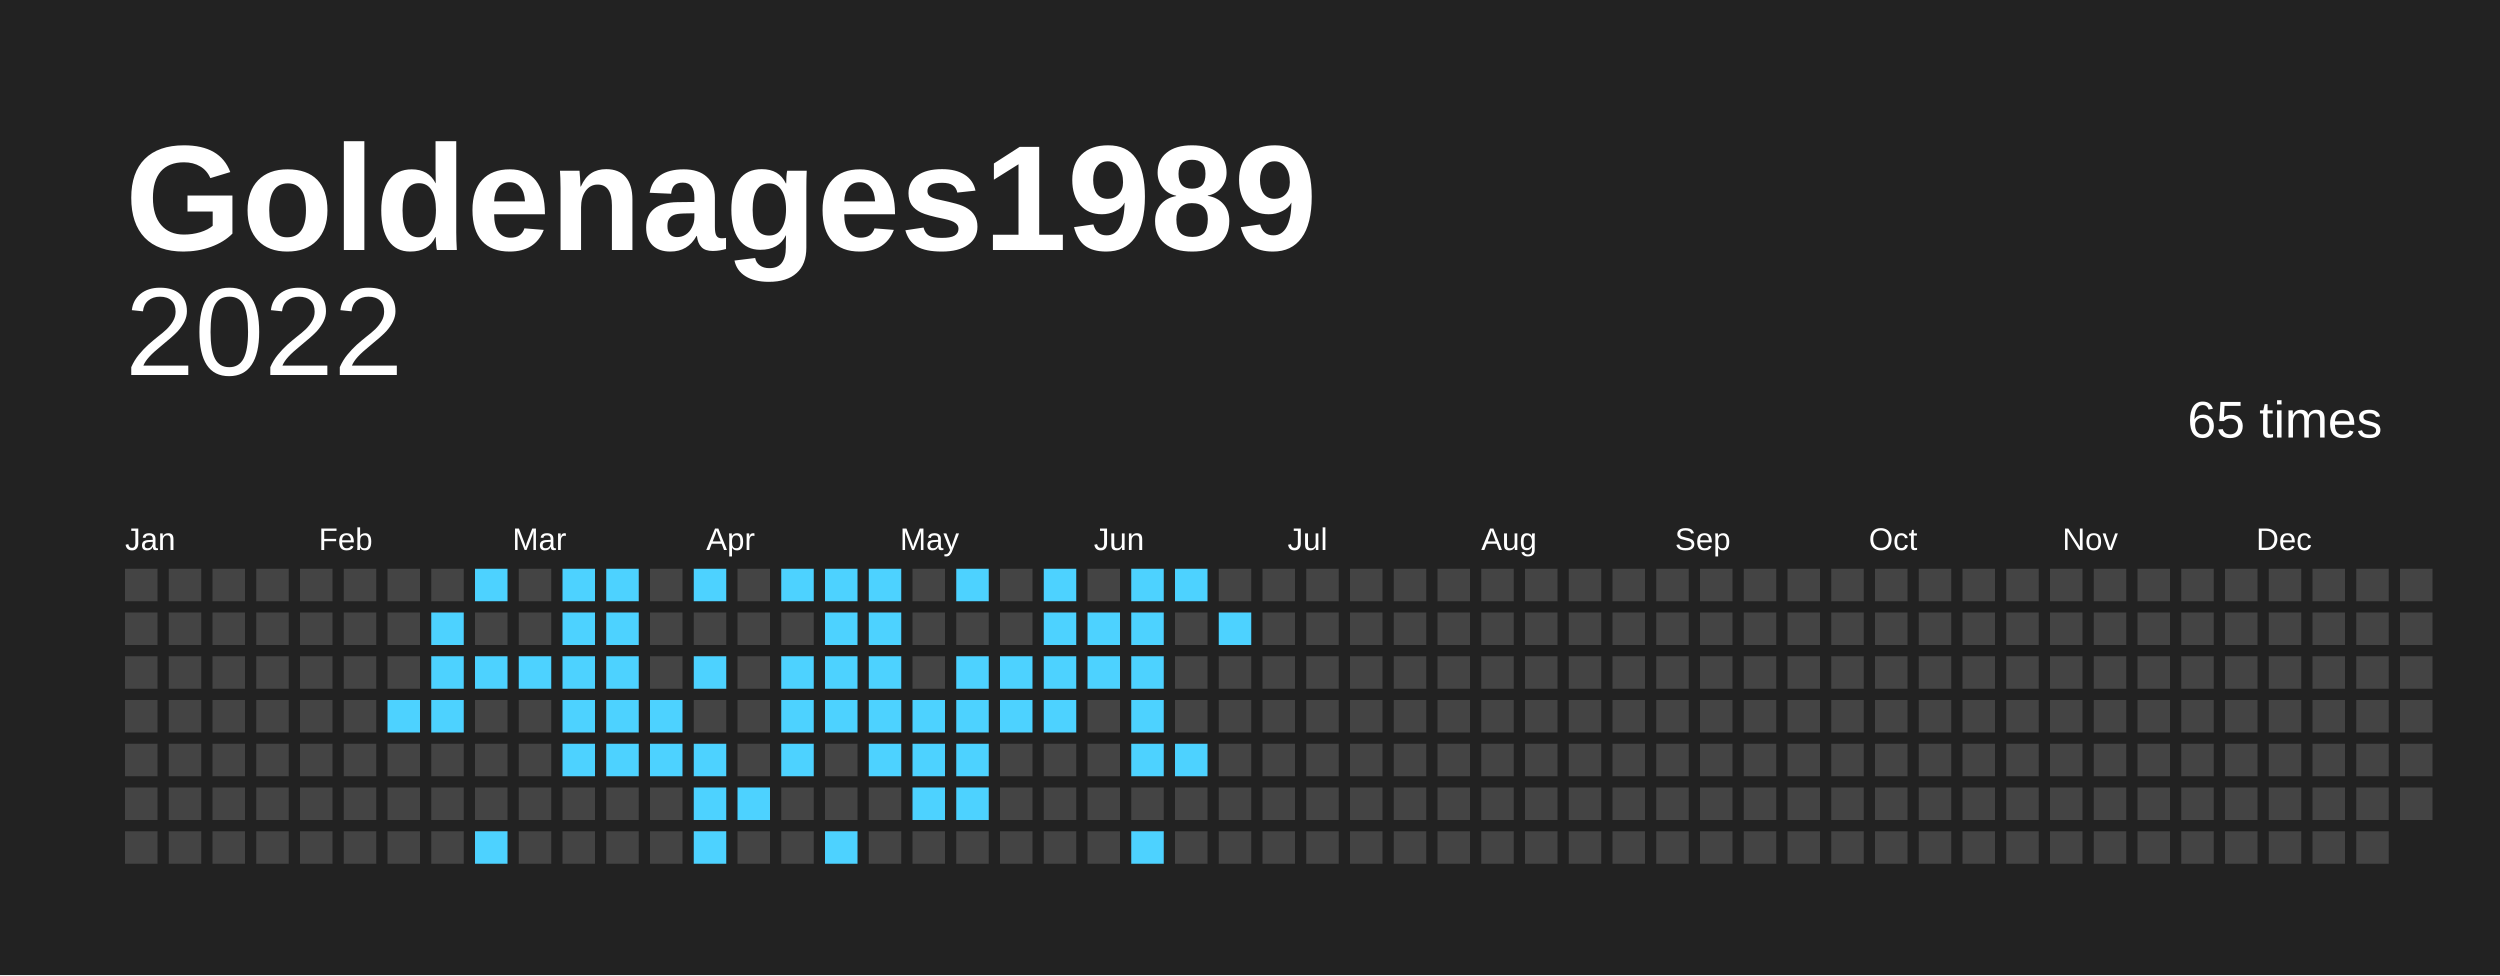
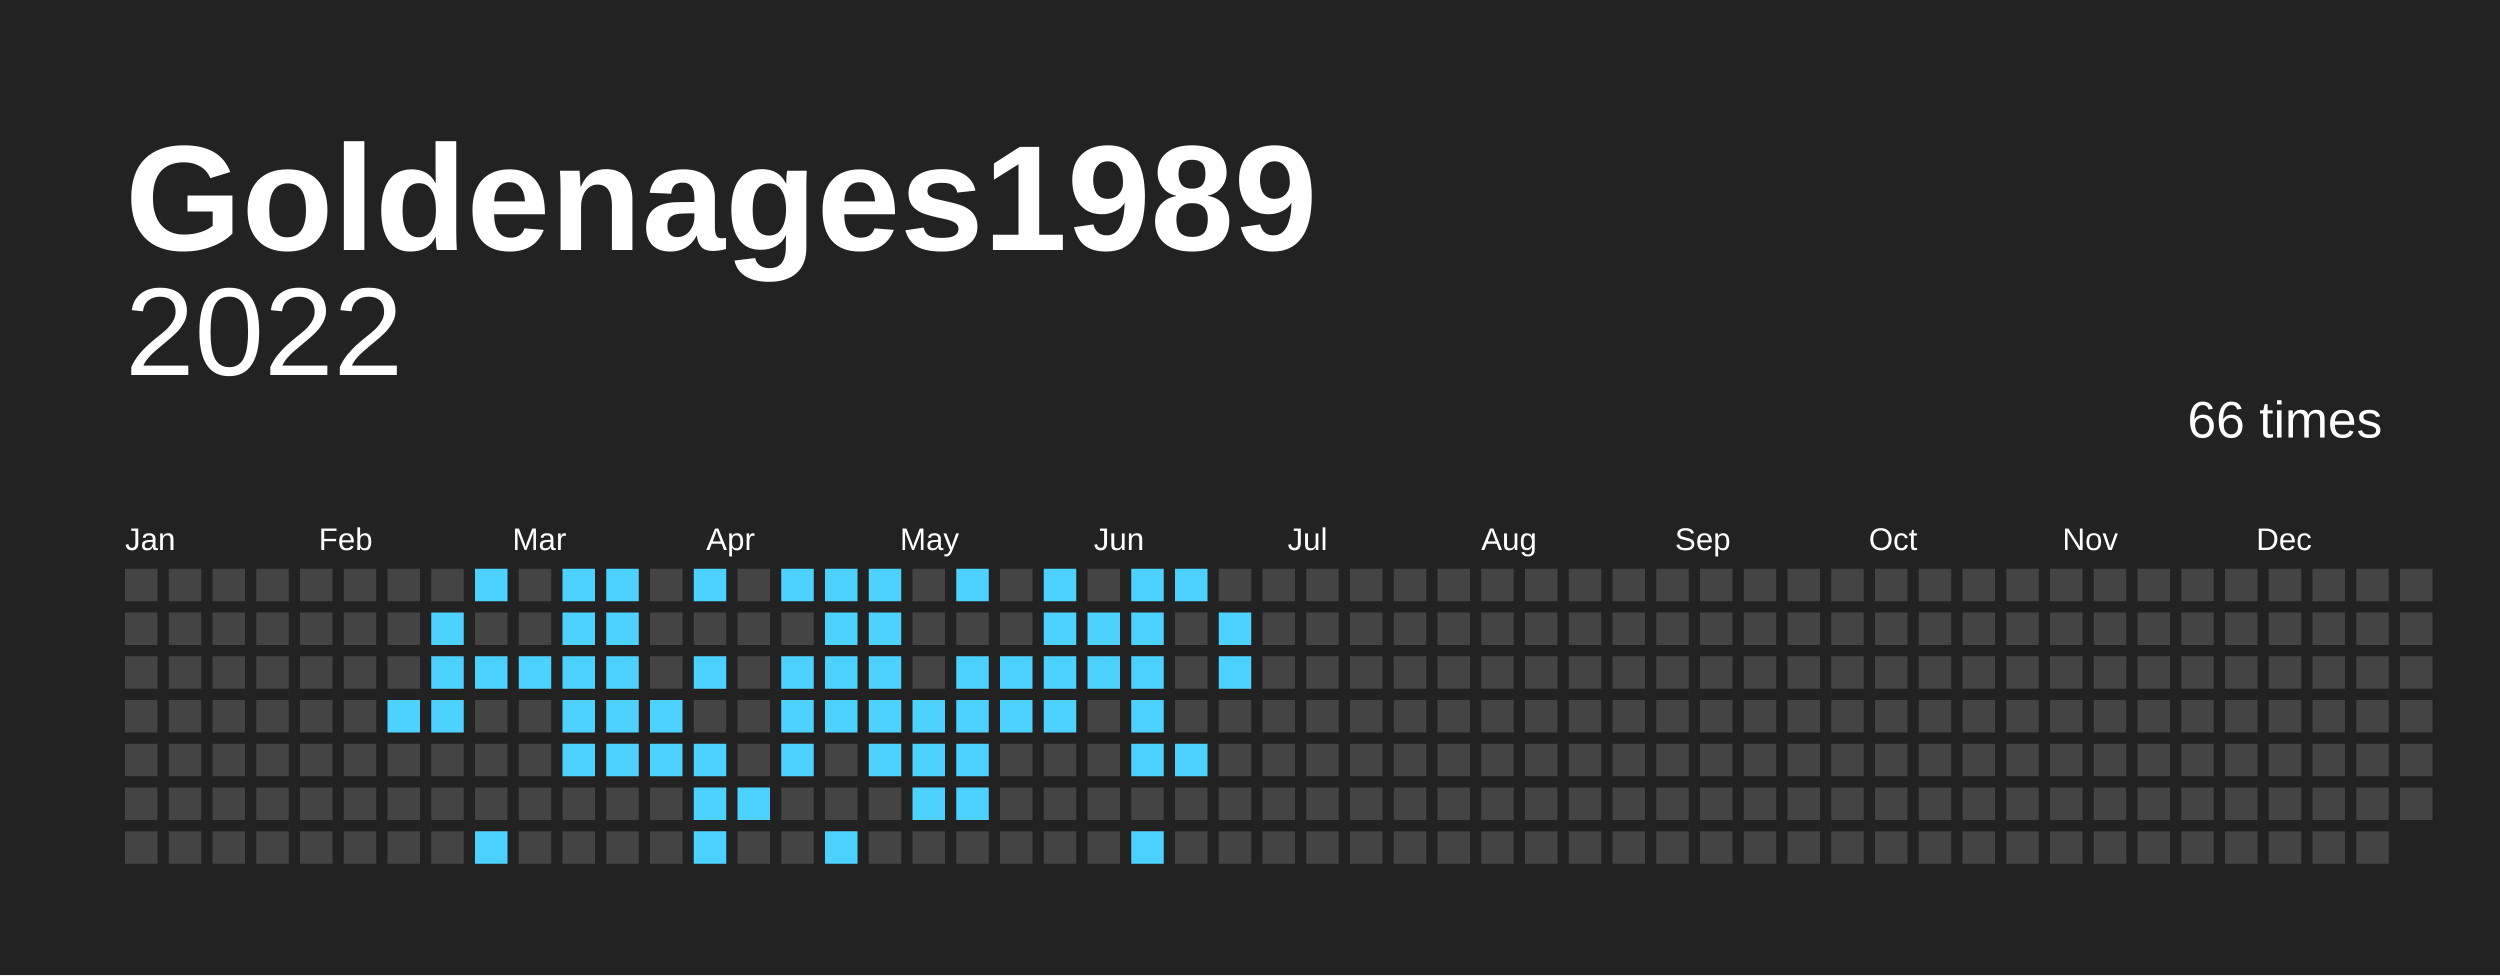
<svg xmlns="http://www.w3.org/2000/svg" baseProfile="full" height="78mm" version="1.1" viewBox="0,0,200,78" width="200mm">
  <defs />
  <rect fill="#222222" height="78" width="200" x="0" y="0" />
  <text fill="#FFFFFF" style="font-size:12px; font-family:Arial; font-weight:bold;" x="10" y="20">Goldenages1989</text>
  <text alignment-baseline="hanging" fill="#FFFFFF" style="font-size:10.0px; font-family:Arial;" x="10" y="30">2022</text>
-   <text alignment-baseline="hanging" fill="#FFFFFF" style="font-size:4.125px; font-family:Arial;" x="175" y="35">65 times</text>
+   <text alignment-baseline="hanging" fill="#FFFFFF" style="font-size:4.125px; font-family:Arial;" x="175" y="35">66 times</text>
  <text fill="#FFFFFF" style="font-size:2.5px; font-family:Arial" x="10.0" y="44">Jan</text>
  <text fill="#FFFFFF" style="font-size:2.5px; font-family:Arial" x="25.5" y="44">Feb</text>
  <text fill="#FFFFFF" style="font-size:2.5px; font-family:Arial" x="41.0" y="44">Mar</text>
  <text fill="#FFFFFF" style="font-size:2.5px; font-family:Arial" x="56.5" y="44">Apr</text>
  <text fill="#FFFFFF" style="font-size:2.5px; font-family:Arial" x="72.0" y="44">May</text>
  <text fill="#FFFFFF" style="font-size:2.5px; font-family:Arial" x="87.5" y="44">Jun</text>
  <text fill="#FFFFFF" style="font-size:2.5px; font-family:Arial" x="103.0" y="44">Jul</text>
  <text fill="#FFFFFF" style="font-size:2.5px; font-family:Arial" x="118.5" y="44">Aug</text>
  <text fill="#FFFFFF" style="font-size:2.5px; font-family:Arial" x="134.0" y="44">Sep</text>
  <text fill="#FFFFFF" style="font-size:2.5px; font-family:Arial" x="149.5" y="44">Oct</text>
  <text fill="#FFFFFF" style="font-size:2.5px; font-family:Arial" x="165.0" y="44">Nov</text>
  <text fill="#FFFFFF" style="font-size:2.5px; font-family:Arial" x="180.5" y="44">Dec</text>
  <rect fill="#444444" height="2.6" width="2.6" x="10.0" y="45.5" />
  <rect fill="#444444" height="2.6" width="2.6" x="10.0" y="49.0" />
  <rect fill="#444444" height="2.6" width="2.6" x="10.0" y="52.5" />
  <rect fill="#444444" height="2.6" width="2.6" x="10.0" y="56.0" />
  <rect fill="#444444" height="2.6" width="2.6" x="10.0" y="59.5" />
  <rect fill="#444444" height="2.6" width="2.6" x="10.0" y="63.0" />
  <rect fill="#444444" height="2.6" width="2.6" x="10.0" y="66.5" />
  <rect fill="#444444" height="2.6" width="2.6" x="13.5" y="45.5" />
  <rect fill="#444444" height="2.6" width="2.6" x="13.5" y="49.0" />
  <rect fill="#444444" height="2.6" width="2.6" x="13.5" y="52.5" />
  <rect fill="#444444" height="2.6" width="2.6" x="13.5" y="56.0" />
  <rect fill="#444444" height="2.6" width="2.6" x="13.5" y="59.5" />
  <rect fill="#444444" height="2.6" width="2.6" x="13.5" y="63.0" />
  <rect fill="#444444" height="2.6" width="2.6" x="13.5" y="66.5" />
  <rect fill="#444444" height="2.6" width="2.6" x="17.0" y="45.5" />
  <rect fill="#444444" height="2.6" width="2.6" x="17.0" y="49.0" />
  <rect fill="#444444" height="2.6" width="2.6" x="17.0" y="52.5" />
  <rect fill="#444444" height="2.6" width="2.6" x="17.0" y="56.0" />
  <rect fill="#444444" height="2.6" width="2.6" x="17.0" y="59.5" />
  <rect fill="#444444" height="2.6" width="2.6" x="17.0" y="63.0" />
  <rect fill="#444444" height="2.6" width="2.6" x="17.0" y="66.5" />
  <rect fill="#444444" height="2.6" width="2.6" x="20.5" y="45.5" />
  <rect fill="#444444" height="2.6" width="2.6" x="20.5" y="49.0" />
  <rect fill="#444444" height="2.6" width="2.6" x="20.5" y="52.5" />
  <rect fill="#444444" height="2.6" width="2.6" x="20.5" y="56.0" />
  <rect fill="#444444" height="2.6" width="2.6" x="20.5" y="59.5" />
  <rect fill="#444444" height="2.6" width="2.6" x="20.5" y="63.0" />
  <rect fill="#444444" height="2.6" width="2.6" x="20.5" y="66.5" />
  <rect fill="#444444" height="2.6" width="2.6" x="24.0" y="45.5" />
  <rect fill="#444444" height="2.6" width="2.6" x="24.0" y="49.0" />
  <rect fill="#444444" height="2.6" width="2.6" x="24.0" y="52.5" />
  <rect fill="#444444" height="2.6" width="2.6" x="24.0" y="56.0" />
  <rect fill="#444444" height="2.6" width="2.6" x="24.0" y="59.5" />
  <rect fill="#444444" height="2.6" width="2.6" x="24.0" y="63.0" />
  <rect fill="#444444" height="2.6" width="2.6" x="24.0" y="66.5" />
  <rect fill="#444444" height="2.6" width="2.6" x="27.5" y="45.5" />
  <rect fill="#444444" height="2.6" width="2.6" x="27.5" y="49.0" />
  <rect fill="#444444" height="2.6" width="2.6" x="27.5" y="52.5" />
  <rect fill="#444444" height="2.6" width="2.6" x="27.5" y="56.0" />
  <rect fill="#444444" height="2.6" width="2.6" x="27.5" y="59.5" />
  <rect fill="#444444" height="2.6" width="2.6" x="27.5" y="63.0" />
  <rect fill="#444444" height="2.6" width="2.6" x="27.5" y="66.5" />
  <rect fill="#444444" height="2.6" width="2.6" x="31.0" y="45.5" />
  <rect fill="#444444" height="2.6" width="2.6" x="31.0" y="49.0" />
  <rect fill="#444444" height="2.6" width="2.6" x="31.0" y="52.5" />
  <rect fill="#4DD2FF" height="2.6" width="2.6" x="31.0" y="56.0" />
  <rect fill="#444444" height="2.6" width="2.6" x="31.0" y="59.5" />
  <rect fill="#444444" height="2.6" width="2.6" x="31.0" y="63.0" />
  <rect fill="#444444" height="2.6" width="2.6" x="31.0" y="66.5" />
  <rect fill="#444444" height="2.6" width="2.6" x="34.5" y="45.5" />
  <rect fill="#4DD2FF" height="2.6" width="2.6" x="34.5" y="49.0" />
  <rect fill="#4DD2FF" height="2.6" width="2.6" x="34.5" y="52.5" />
  <rect fill="#4DD2FF" height="2.6" width="2.6" x="34.5" y="56.0" />
  <rect fill="#444444" height="2.6" width="2.6" x="34.5" y="59.5" />
  <rect fill="#444444" height="2.6" width="2.6" x="34.5" y="63.0" />
  <rect fill="#444444" height="2.6" width="2.6" x="34.5" y="66.5" />
  <rect fill="#4DD2FF" height="2.6" width="2.6" x="38.0" y="45.5" />
  <rect fill="#444444" height="2.6" width="2.6" x="38.0" y="49.0" />
  <rect fill="#4DD2FF" height="2.6" width="2.6" x="38.0" y="52.5" />
  <rect fill="#444444" height="2.6" width="2.6" x="38.0" y="56.0" />
  <rect fill="#444444" height="2.6" width="2.6" x="38.0" y="59.5" />
  <rect fill="#444444" height="2.6" width="2.6" x="38.0" y="63.0" />
  <rect fill="#4DD2FF" height="2.6" width="2.6" x="38.0" y="66.5" />
  <rect fill="#444444" height="2.6" width="2.6" x="41.5" y="45.5" />
  <rect fill="#444444" height="2.6" width="2.6" x="41.5" y="49.0" />
  <rect fill="#4DD2FF" height="2.6" width="2.6" x="41.5" y="52.5" />
  <rect fill="#444444" height="2.6" width="2.6" x="41.5" y="56.0" />
  <rect fill="#444444" height="2.6" width="2.6" x="41.5" y="59.5" />
  <rect fill="#444444" height="2.6" width="2.6" x="41.5" y="63.0" />
  <rect fill="#444444" height="2.6" width="2.6" x="41.5" y="66.5" />
  <rect fill="#4DD2FF" height="2.6" width="2.6" x="45.0" y="45.5" />
  <rect fill="#4DD2FF" height="2.6" width="2.6" x="45.0" y="49.0" />
  <rect fill="#4DD2FF" height="2.6" width="2.6" x="45.0" y="52.5" />
  <rect fill="#4DD2FF" height="2.6" width="2.6" x="45.0" y="56.0" />
  <rect fill="#4DD2FF" height="2.6" width="2.6" x="45.0" y="59.5" />
  <rect fill="#444444" height="2.6" width="2.6" x="45.0" y="63.0" />
  <rect fill="#444444" height="2.6" width="2.6" x="45.0" y="66.5" />
  <rect fill="#4DD2FF" height="2.6" width="2.6" x="48.5" y="45.5" />
  <rect fill="#4DD2FF" height="2.6" width="2.6" x="48.5" y="49.0" />
  <rect fill="#4DD2FF" height="2.6" width="2.6" x="48.5" y="52.5" />
  <rect fill="#4DD2FF" height="2.6" width="2.6" x="48.5" y="56.0" />
  <rect fill="#4DD2FF" height="2.6" width="2.6" x="48.5" y="59.5" />
  <rect fill="#444444" height="2.6" width="2.6" x="48.5" y="63.0" />
  <rect fill="#444444" height="2.6" width="2.6" x="48.5" y="66.5" />
  <rect fill="#444444" height="2.6" width="2.6" x="52.0" y="45.5" />
  <rect fill="#444444" height="2.6" width="2.6" x="52.0" y="49.0" />
  <rect fill="#444444" height="2.6" width="2.6" x="52.0" y="52.5" />
  <rect fill="#4DD2FF" height="2.6" width="2.6" x="52.0" y="56.0" />
  <rect fill="#4DD2FF" height="2.6" width="2.6" x="52.0" y="59.5" />
  <rect fill="#444444" height="2.6" width="2.6" x="52.0" y="63.0" />
  <rect fill="#444444" height="2.6" width="2.6" x="52.0" y="66.5" />
  <rect fill="#4DD2FF" height="2.6" width="2.6" x="55.5" y="45.5" />
  <rect fill="#444444" height="2.6" width="2.6" x="55.5" y="49.0" />
  <rect fill="#4DD2FF" height="2.6" width="2.6" x="55.5" y="52.5" />
  <rect fill="#444444" height="2.6" width="2.6" x="55.5" y="56.0" />
  <rect fill="#4DD2FF" height="2.6" width="2.6" x="55.5" y="59.5" />
  <rect fill="#4DD2FF" height="2.6" width="2.6" x="55.5" y="63.0" />
  <rect fill="#4DD2FF" height="2.6" width="2.6" x="55.5" y="66.5" />
  <rect fill="#444444" height="2.6" width="2.6" x="59.0" y="45.5" />
  <rect fill="#444444" height="2.6" width="2.6" x="59.0" y="49.0" />
  <rect fill="#444444" height="2.6" width="2.6" x="59.0" y="52.5" />
  <rect fill="#444444" height="2.6" width="2.6" x="59.0" y="56.0" />
  <rect fill="#444444" height="2.6" width="2.6" x="59.0" y="59.5" />
  <rect fill="#4DD2FF" height="2.6" width="2.6" x="59.0" y="63.0" />
  <rect fill="#444444" height="2.6" width="2.6" x="59.0" y="66.5" />
  <rect fill="#4DD2FF" height="2.6" width="2.6" x="62.5" y="45.5" />
  <rect fill="#444444" height="2.6" width="2.6" x="62.5" y="49.0" />
  <rect fill="#4DD2FF" height="2.6" width="2.6" x="62.5" y="52.5" />
  <rect fill="#4DD2FF" height="2.6" width="2.6" x="62.5" y="56.0" />
  <rect fill="#4DD2FF" height="2.6" width="2.6" x="62.5" y="59.5" />
  <rect fill="#444444" height="2.6" width="2.6" x="62.5" y="63.0" />
  <rect fill="#444444" height="2.6" width="2.6" x="62.5" y="66.5" />
  <rect fill="#4DD2FF" height="2.6" width="2.6" x="66.0" y="45.5" />
  <rect fill="#4DD2FF" height="2.6" width="2.6" x="66.0" y="49.0" />
  <rect fill="#4DD2FF" height="2.6" width="2.6" x="66.0" y="52.5" />
  <rect fill="#4DD2FF" height="2.6" width="2.6" x="66.0" y="56.0" />
  <rect fill="#444444" height="2.6" width="2.6" x="66.0" y="59.5" />
  <rect fill="#444444" height="2.6" width="2.6" x="66.0" y="63.0" />
  <rect fill="#4DD2FF" height="2.6" width="2.6" x="66.0" y="66.5" />
  <rect fill="#4DD2FF" height="2.6" width="2.6" x="69.5" y="45.5" />
  <rect fill="#4DD2FF" height="2.6" width="2.6" x="69.5" y="49.0" />
  <rect fill="#4DD2FF" height="2.6" width="2.6" x="69.5" y="52.5" />
  <rect fill="#4DD2FF" height="2.6" width="2.6" x="69.5" y="56.0" />
  <rect fill="#4DD2FF" height="2.6" width="2.6" x="69.5" y="59.5" />
  <rect fill="#444444" height="2.6" width="2.6" x="69.5" y="63.0" />
  <rect fill="#444444" height="2.6" width="2.6" x="69.5" y="66.5" />
  <rect fill="#444444" height="2.6" width="2.6" x="73.0" y="45.5" />
  <rect fill="#444444" height="2.6" width="2.6" x="73.0" y="49.0" />
  <rect fill="#444444" height="2.6" width="2.6" x="73.0" y="52.5" />
  <rect fill="#4DD2FF" height="2.6" width="2.6" x="73.0" y="56.0" />
  <rect fill="#4DD2FF" height="2.6" width="2.6" x="73.0" y="59.5" />
  <rect fill="#4DD2FF" height="2.6" width="2.6" x="73.0" y="63.0" />
  <rect fill="#444444" height="2.6" width="2.6" x="73.0" y="66.5" />
  <rect fill="#4DD2FF" height="2.6" width="2.6" x="76.5" y="45.5" />
  <rect fill="#444444" height="2.6" width="2.6" x="76.5" y="49.0" />
  <rect fill="#4DD2FF" height="2.6" width="2.6" x="76.5" y="52.5" />
  <rect fill="#4DD2FF" height="2.6" width="2.6" x="76.5" y="56.0" />
  <rect fill="#4DD2FF" height="2.6" width="2.6" x="76.5" y="59.5" />
  <rect fill="#4DD2FF" height="2.6" width="2.6" x="76.5" y="63.0" />
  <rect fill="#444444" height="2.6" width="2.6" x="76.5" y="66.5" />
  <rect fill="#444444" height="2.6" width="2.6" x="80.0" y="45.5" />
  <rect fill="#444444" height="2.6" width="2.6" x="80.0" y="49.0" />
  <rect fill="#4DD2FF" height="2.6" width="2.6" x="80.0" y="52.5" />
  <rect fill="#4DD2FF" height="2.6" width="2.6" x="80.0" y="56.0" />
  <rect fill="#444444" height="2.6" width="2.6" x="80.0" y="59.5" />
  <rect fill="#444444" height="2.6" width="2.6" x="80.0" y="63.0" />
  <rect fill="#444444" height="2.6" width="2.6" x="80.0" y="66.5" />
  <rect fill="#4DD2FF" height="2.6" width="2.6" x="83.5" y="45.5" />
  <rect fill="#4DD2FF" height="2.6" width="2.6" x="83.5" y="49.0" />
  <rect fill="#4DD2FF" height="2.6" width="2.6" x="83.5" y="52.5" />
  <rect fill="#4DD2FF" height="2.6" width="2.6" x="83.5" y="56.0" />
  <rect fill="#444444" height="2.6" width="2.6" x="83.5" y="59.5" />
  <rect fill="#444444" height="2.6" width="2.6" x="83.5" y="63.0" />
  <rect fill="#444444" height="2.6" width="2.6" x="83.5" y="66.5" />
  <rect fill="#444444" height="2.6" width="2.6" x="87.0" y="45.5" />
  <rect fill="#4DD2FF" height="2.6" width="2.6" x="87.0" y="49.0" />
  <rect fill="#4DD2FF" height="2.6" width="2.6" x="87.0" y="52.5" />
  <rect fill="#444444" height="2.6" width="2.6" x="87.0" y="56.0" />
  <rect fill="#444444" height="2.6" width="2.6" x="87.0" y="59.5" />
  <rect fill="#444444" height="2.6" width="2.6" x="87.0" y="63.0" />
  <rect fill="#444444" height="2.6" width="2.6" x="87.0" y="66.5" />
  <rect fill="#4DD2FF" height="2.6" width="2.6" x="90.5" y="45.5" />
  <rect fill="#4DD2FF" height="2.6" width="2.6" x="90.5" y="49.0" />
  <rect fill="#4DD2FF" height="2.6" width="2.6" x="90.5" y="52.5" />
  <rect fill="#4DD2FF" height="2.6" width="2.6" x="90.5" y="56.0" />
  <rect fill="#4DD2FF" height="2.6" width="2.6" x="90.5" y="59.5" />
  <rect fill="#444444" height="2.6" width="2.6" x="90.5" y="63.0" />
  <rect fill="#4DD2FF" height="2.6" width="2.6" x="90.5" y="66.5" />
  <rect fill="#4DD2FF" height="2.6" width="2.6" x="94.0" y="45.5" />
  <rect fill="#444444" height="2.6" width="2.6" x="94.0" y="49.0" />
  <rect fill="#444444" height="2.6" width="2.6" x="94.0" y="52.5" />
  <rect fill="#444444" height="2.6" width="2.6" x="94.0" y="56.0" />
  <rect fill="#4DD2FF" height="2.6" width="2.6" x="94.0" y="59.5" />
  <rect fill="#444444" height="2.6" width="2.6" x="94.0" y="63.0" />
  <rect fill="#444444" height="2.6" width="2.6" x="94.0" y="66.5" />
  <rect fill="#444444" height="2.6" width="2.6" x="97.5" y="45.5" />
  <rect fill="#4DD2FF" height="2.6" width="2.6" x="97.5" y="49.0" />
-   <rect fill="#444444" height="2.6" width="2.6" x="97.5" y="52.5" />
+   <rect fill="#4DD2FF" height="2.6" width="2.6" x="97.5" y="52.5" />
  <rect fill="#444444" height="2.6" width="2.6" x="97.5" y="56.0" />
  <rect fill="#444444" height="2.6" width="2.6" x="97.5" y="59.5" />
  <rect fill="#444444" height="2.6" width="2.6" x="97.5" y="63.0" />
  <rect fill="#444444" height="2.6" width="2.6" x="97.5" y="66.5" />
  <rect fill="#444444" height="2.6" width="2.6" x="101.0" y="45.5" />
  <rect fill="#444444" height="2.6" width="2.6" x="101.0" y="49.0" />
  <rect fill="#444444" height="2.6" width="2.6" x="101.0" y="52.5" />
  <rect fill="#444444" height="2.6" width="2.6" x="101.0" y="56.0" />
  <rect fill="#444444" height="2.6" width="2.6" x="101.0" y="59.5" />
  <rect fill="#444444" height="2.6" width="2.6" x="101.0" y="63.0" />
  <rect fill="#444444" height="2.6" width="2.6" x="101.0" y="66.5" />
  <rect fill="#444444" height="2.6" width="2.6" x="104.5" y="45.5" />
  <rect fill="#444444" height="2.6" width="2.6" x="104.5" y="49.0" />
  <rect fill="#444444" height="2.6" width="2.6" x="104.5" y="52.5" />
  <rect fill="#444444" height="2.6" width="2.6" x="104.5" y="56.0" />
  <rect fill="#444444" height="2.6" width="2.6" x="104.5" y="59.5" />
  <rect fill="#444444" height="2.6" width="2.6" x="104.5" y="63.0" />
  <rect fill="#444444" height="2.6" width="2.6" x="104.5" y="66.5" />
  <rect fill="#444444" height="2.6" width="2.6" x="108.0" y="45.5" />
  <rect fill="#444444" height="2.6" width="2.6" x="108.0" y="49.0" />
  <rect fill="#444444" height="2.6" width="2.6" x="108.0" y="52.5" />
  <rect fill="#444444" height="2.6" width="2.6" x="108.0" y="56.0" />
  <rect fill="#444444" height="2.6" width="2.6" x="108.0" y="59.5" />
  <rect fill="#444444" height="2.6" width="2.6" x="108.0" y="63.0" />
  <rect fill="#444444" height="2.6" width="2.6" x="108.0" y="66.5" />
  <rect fill="#444444" height="2.6" width="2.6" x="111.5" y="45.5" />
  <rect fill="#444444" height="2.6" width="2.6" x="111.5" y="49.0" />
  <rect fill="#444444" height="2.6" width="2.6" x="111.5" y="52.5" />
  <rect fill="#444444" height="2.6" width="2.6" x="111.5" y="56.0" />
  <rect fill="#444444" height="2.6" width="2.6" x="111.5" y="59.5" />
  <rect fill="#444444" height="2.6" width="2.6" x="111.5" y="63.0" />
  <rect fill="#444444" height="2.6" width="2.6" x="111.5" y="66.5" />
  <rect fill="#444444" height="2.6" width="2.6" x="115.0" y="45.5" />
  <rect fill="#444444" height="2.6" width="2.6" x="115.0" y="49.0" />
  <rect fill="#444444" height="2.6" width="2.6" x="115.0" y="52.5" />
  <rect fill="#444444" height="2.6" width="2.6" x="115.0" y="56.0" />
  <rect fill="#444444" height="2.6" width="2.6" x="115.0" y="59.5" />
  <rect fill="#444444" height="2.6" width="2.6" x="115.0" y="63.0" />
  <rect fill="#444444" height="2.6" width="2.6" x="115.0" y="66.5" />
  <rect fill="#444444" height="2.6" width="2.6" x="118.5" y="45.5" />
  <rect fill="#444444" height="2.6" width="2.6" x="118.5" y="49.0" />
  <rect fill="#444444" height="2.6" width="2.6" x="118.5" y="52.5" />
  <rect fill="#444444" height="2.6" width="2.6" x="118.5" y="56.0" />
  <rect fill="#444444" height="2.6" width="2.6" x="118.5" y="59.5" />
  <rect fill="#444444" height="2.6" width="2.6" x="118.5" y="63.0" />
  <rect fill="#444444" height="2.6" width="2.6" x="118.5" y="66.5" />
  <rect fill="#444444" height="2.6" width="2.6" x="122.0" y="45.5" />
  <rect fill="#444444" height="2.6" width="2.6" x="122.0" y="49.0" />
  <rect fill="#444444" height="2.6" width="2.6" x="122.0" y="52.5" />
  <rect fill="#444444" height="2.6" width="2.6" x="122.0" y="56.0" />
  <rect fill="#444444" height="2.6" width="2.6" x="122.0" y="59.5" />
  <rect fill="#444444" height="2.6" width="2.6" x="122.0" y="63.0" />
  <rect fill="#444444" height="2.6" width="2.6" x="122.0" y="66.5" />
  <rect fill="#444444" height="2.6" width="2.6" x="125.5" y="45.5" />
  <rect fill="#444444" height="2.6" width="2.6" x="125.5" y="49.0" />
  <rect fill="#444444" height="2.6" width="2.6" x="125.5" y="52.5" />
  <rect fill="#444444" height="2.6" width="2.6" x="125.5" y="56.0" />
  <rect fill="#444444" height="2.6" width="2.6" x="125.5" y="59.5" />
  <rect fill="#444444" height="2.6" width="2.6" x="125.5" y="63.0" />
  <rect fill="#444444" height="2.6" width="2.6" x="125.5" y="66.5" />
  <rect fill="#444444" height="2.6" width="2.6" x="129.0" y="45.5" />
  <rect fill="#444444" height="2.6" width="2.6" x="129.0" y="49.0" />
  <rect fill="#444444" height="2.6" width="2.6" x="129.0" y="52.5" />
  <rect fill="#444444" height="2.6" width="2.6" x="129.0" y="56.0" />
  <rect fill="#444444" height="2.6" width="2.6" x="129.0" y="59.5" />
  <rect fill="#444444" height="2.6" width="2.6" x="129.0" y="63.0" />
  <rect fill="#444444" height="2.6" width="2.6" x="129.0" y="66.5" />
  <rect fill="#444444" height="2.6" width="2.6" x="132.5" y="45.5" />
  <rect fill="#444444" height="2.6" width="2.6" x="132.5" y="49.0" />
  <rect fill="#444444" height="2.6" width="2.6" x="132.5" y="52.5" />
  <rect fill="#444444" height="2.6" width="2.6" x="132.5" y="56.0" />
  <rect fill="#444444" height="2.6" width="2.6" x="132.5" y="59.5" />
  <rect fill="#444444" height="2.6" width="2.6" x="132.5" y="63.0" />
  <rect fill="#444444" height="2.6" width="2.6" x="132.5" y="66.5" />
  <rect fill="#444444" height="2.6" width="2.6" x="136.0" y="45.5" />
  <rect fill="#444444" height="2.6" width="2.6" x="136.0" y="49.0" />
  <rect fill="#444444" height="2.6" width="2.6" x="136.0" y="52.5" />
  <rect fill="#444444" height="2.6" width="2.6" x="136.0" y="56.0" />
  <rect fill="#444444" height="2.6" width="2.6" x="136.0" y="59.5" />
  <rect fill="#444444" height="2.6" width="2.6" x="136.0" y="63.0" />
  <rect fill="#444444" height="2.6" width="2.6" x="136.0" y="66.5" />
  <rect fill="#444444" height="2.6" width="2.6" x="139.5" y="45.5" />
  <rect fill="#444444" height="2.6" width="2.6" x="139.5" y="49.0" />
  <rect fill="#444444" height="2.6" width="2.6" x="139.5" y="52.5" />
  <rect fill="#444444" height="2.6" width="2.6" x="139.5" y="56.0" />
  <rect fill="#444444" height="2.6" width="2.6" x="139.5" y="59.5" />
  <rect fill="#444444" height="2.6" width="2.6" x="139.5" y="63.0" />
  <rect fill="#444444" height="2.6" width="2.6" x="139.5" y="66.5" />
  <rect fill="#444444" height="2.6" width="2.6" x="143.0" y="45.5" />
  <rect fill="#444444" height="2.6" width="2.6" x="143.0" y="49.0" />
  <rect fill="#444444" height="2.6" width="2.6" x="143.0" y="52.5" />
  <rect fill="#444444" height="2.6" width="2.6" x="143.0" y="56.0" />
  <rect fill="#444444" height="2.6" width="2.6" x="143.0" y="59.5" />
  <rect fill="#444444" height="2.6" width="2.6" x="143.0" y="63.0" />
  <rect fill="#444444" height="2.6" width="2.6" x="143.0" y="66.5" />
  <rect fill="#444444" height="2.6" width="2.6" x="146.5" y="45.5" />
  <rect fill="#444444" height="2.6" width="2.6" x="146.5" y="49.0" />
  <rect fill="#444444" height="2.6" width="2.6" x="146.5" y="52.5" />
  <rect fill="#444444" height="2.6" width="2.6" x="146.5" y="56.0" />
  <rect fill="#444444" height="2.6" width="2.6" x="146.5" y="59.5" />
  <rect fill="#444444" height="2.6" width="2.6" x="146.5" y="63.0" />
  <rect fill="#444444" height="2.6" width="2.6" x="146.5" y="66.5" />
  <rect fill="#444444" height="2.6" width="2.6" x="150.0" y="45.5" />
  <rect fill="#444444" height="2.6" width="2.6" x="150.0" y="49.0" />
  <rect fill="#444444" height="2.6" width="2.6" x="150.0" y="52.5" />
  <rect fill="#444444" height="2.6" width="2.6" x="150.0" y="56.0" />
  <rect fill="#444444" height="2.6" width="2.6" x="150.0" y="59.5" />
  <rect fill="#444444" height="2.6" width="2.6" x="150.0" y="63.0" />
  <rect fill="#444444" height="2.6" width="2.6" x="150.0" y="66.5" />
  <rect fill="#444444" height="2.6" width="2.6" x="153.5" y="45.5" />
  <rect fill="#444444" height="2.6" width="2.6" x="153.5" y="49.0" />
  <rect fill="#444444" height="2.6" width="2.6" x="153.5" y="52.5" />
  <rect fill="#444444" height="2.6" width="2.6" x="153.5" y="56.0" />
  <rect fill="#444444" height="2.6" width="2.6" x="153.5" y="59.5" />
  <rect fill="#444444" height="2.6" width="2.6" x="153.5" y="63.0" />
  <rect fill="#444444" height="2.6" width="2.6" x="153.5" y="66.5" />
  <rect fill="#444444" height="2.6" width="2.6" x="157.0" y="45.5" />
  <rect fill="#444444" height="2.6" width="2.6" x="157.0" y="49.0" />
  <rect fill="#444444" height="2.6" width="2.6" x="157.0" y="52.5" />
  <rect fill="#444444" height="2.6" width="2.6" x="157.0" y="56.0" />
  <rect fill="#444444" height="2.6" width="2.6" x="157.0" y="59.5" />
  <rect fill="#444444" height="2.6" width="2.6" x="157.0" y="63.0" />
  <rect fill="#444444" height="2.6" width="2.6" x="157.0" y="66.5" />
  <rect fill="#444444" height="2.6" width="2.6" x="160.5" y="45.5" />
  <rect fill="#444444" height="2.6" width="2.6" x="160.5" y="49.0" />
  <rect fill="#444444" height="2.6" width="2.6" x="160.5" y="52.5" />
  <rect fill="#444444" height="2.6" width="2.6" x="160.5" y="56.0" />
  <rect fill="#444444" height="2.6" width="2.6" x="160.5" y="59.5" />
  <rect fill="#444444" height="2.6" width="2.6" x="160.5" y="63.0" />
  <rect fill="#444444" height="2.6" width="2.6" x="160.5" y="66.5" />
  <rect fill="#444444" height="2.6" width="2.6" x="164.0" y="45.5" />
  <rect fill="#444444" height="2.6" width="2.6" x="164.0" y="49.0" />
  <rect fill="#444444" height="2.6" width="2.6" x="164.0" y="52.5" />
  <rect fill="#444444" height="2.6" width="2.6" x="164.0" y="56.0" />
  <rect fill="#444444" height="2.6" width="2.6" x="164.0" y="59.5" />
  <rect fill="#444444" height="2.6" width="2.6" x="164.0" y="63.0" />
  <rect fill="#444444" height="2.6" width="2.6" x="164.0" y="66.5" />
  <rect fill="#444444" height="2.6" width="2.6" x="167.5" y="45.5" />
  <rect fill="#444444" height="2.6" width="2.6" x="167.5" y="49.0" />
  <rect fill="#444444" height="2.6" width="2.6" x="167.5" y="52.5" />
  <rect fill="#444444" height="2.6" width="2.6" x="167.5" y="56.0" />
  <rect fill="#444444" height="2.6" width="2.6" x="167.5" y="59.5" />
  <rect fill="#444444" height="2.6" width="2.6" x="167.5" y="63.0" />
  <rect fill="#444444" height="2.6" width="2.6" x="167.5" y="66.5" />
  <rect fill="#444444" height="2.6" width="2.6" x="171.0" y="45.5" />
  <rect fill="#444444" height="2.6" width="2.6" x="171.0" y="49.0" />
  <rect fill="#444444" height="2.6" width="2.6" x="171.0" y="52.5" />
  <rect fill="#444444" height="2.6" width="2.6" x="171.0" y="56.0" />
  <rect fill="#444444" height="2.6" width="2.6" x="171.0" y="59.5" />
  <rect fill="#444444" height="2.6" width="2.6" x="171.0" y="63.0" />
  <rect fill="#444444" height="2.6" width="2.6" x="171.0" y="66.5" />
  <rect fill="#444444" height="2.6" width="2.6" x="174.5" y="45.5" />
  <rect fill="#444444" height="2.6" width="2.6" x="174.5" y="49.0" />
  <rect fill="#444444" height="2.6" width="2.6" x="174.5" y="52.5" />
  <rect fill="#444444" height="2.6" width="2.6" x="174.5" y="56.0" />
  <rect fill="#444444" height="2.6" width="2.6" x="174.5" y="59.5" />
  <rect fill="#444444" height="2.6" width="2.6" x="174.5" y="63.0" />
  <rect fill="#444444" height="2.6" width="2.6" x="174.5" y="66.5" />
  <rect fill="#444444" height="2.6" width="2.6" x="178.0" y="45.5" />
  <rect fill="#444444" height="2.6" width="2.6" x="178.0" y="49.0" />
  <rect fill="#444444" height="2.6" width="2.6" x="178.0" y="52.5" />
  <rect fill="#444444" height="2.6" width="2.6" x="178.0" y="56.0" />
  <rect fill="#444444" height="2.6" width="2.6" x="178.0" y="59.5" />
  <rect fill="#444444" height="2.6" width="2.6" x="178.0" y="63.0" />
  <rect fill="#444444" height="2.6" width="2.6" x="178.0" y="66.5" />
  <rect fill="#444444" height="2.6" width="2.6" x="181.5" y="45.5" />
  <rect fill="#444444" height="2.6" width="2.6" x="181.5" y="49.0" />
  <rect fill="#444444" height="2.6" width="2.6" x="181.5" y="52.5" />
  <rect fill="#444444" height="2.6" width="2.6" x="181.5" y="56.0" />
  <rect fill="#444444" height="2.6" width="2.6" x="181.5" y="59.5" />
  <rect fill="#444444" height="2.6" width="2.6" x="181.5" y="63.0" />
  <rect fill="#444444" height="2.6" width="2.6" x="181.5" y="66.5" />
  <rect fill="#444444" height="2.6" width="2.6" x="185.0" y="45.5" />
  <rect fill="#444444" height="2.6" width="2.6" x="185.0" y="49.0" />
  <rect fill="#444444" height="2.6" width="2.6" x="185.0" y="52.5" />
  <rect fill="#444444" height="2.6" width="2.6" x="185.0" y="56.0" />
  <rect fill="#444444" height="2.6" width="2.6" x="185.0" y="59.5" />
  <rect fill="#444444" height="2.6" width="2.6" x="185.0" y="63.0" />
  <rect fill="#444444" height="2.6" width="2.6" x="185.0" y="66.5" />
  <rect fill="#444444" height="2.6" width="2.6" x="188.5" y="45.5" />
  <rect fill="#444444" height="2.6" width="2.6" x="188.5" y="49.0" />
  <rect fill="#444444" height="2.6" width="2.6" x="188.5" y="52.5" />
  <rect fill="#444444" height="2.6" width="2.6" x="188.5" y="56.0" />
  <rect fill="#444444" height="2.6" width="2.6" x="188.5" y="59.5" />
  <rect fill="#444444" height="2.6" width="2.6" x="188.5" y="63.0" />
  <rect fill="#444444" height="2.6" width="2.6" x="188.5" y="66.5" />
  <rect fill="#444444" height="2.6" width="2.6" x="192.0" y="45.5" />
  <rect fill="#444444" height="2.6" width="2.6" x="192.0" y="49.0" />
  <rect fill="#444444" height="2.6" width="2.6" x="192.0" y="52.5" />
  <rect fill="#444444" height="2.6" width="2.6" x="192.0" y="56.0" />
  <rect fill="#444444" height="2.6" width="2.6" x="192.0" y="59.5" />
  <rect fill="#444444" height="2.6" width="2.6" x="192.0" y="63.0" />
</svg>
